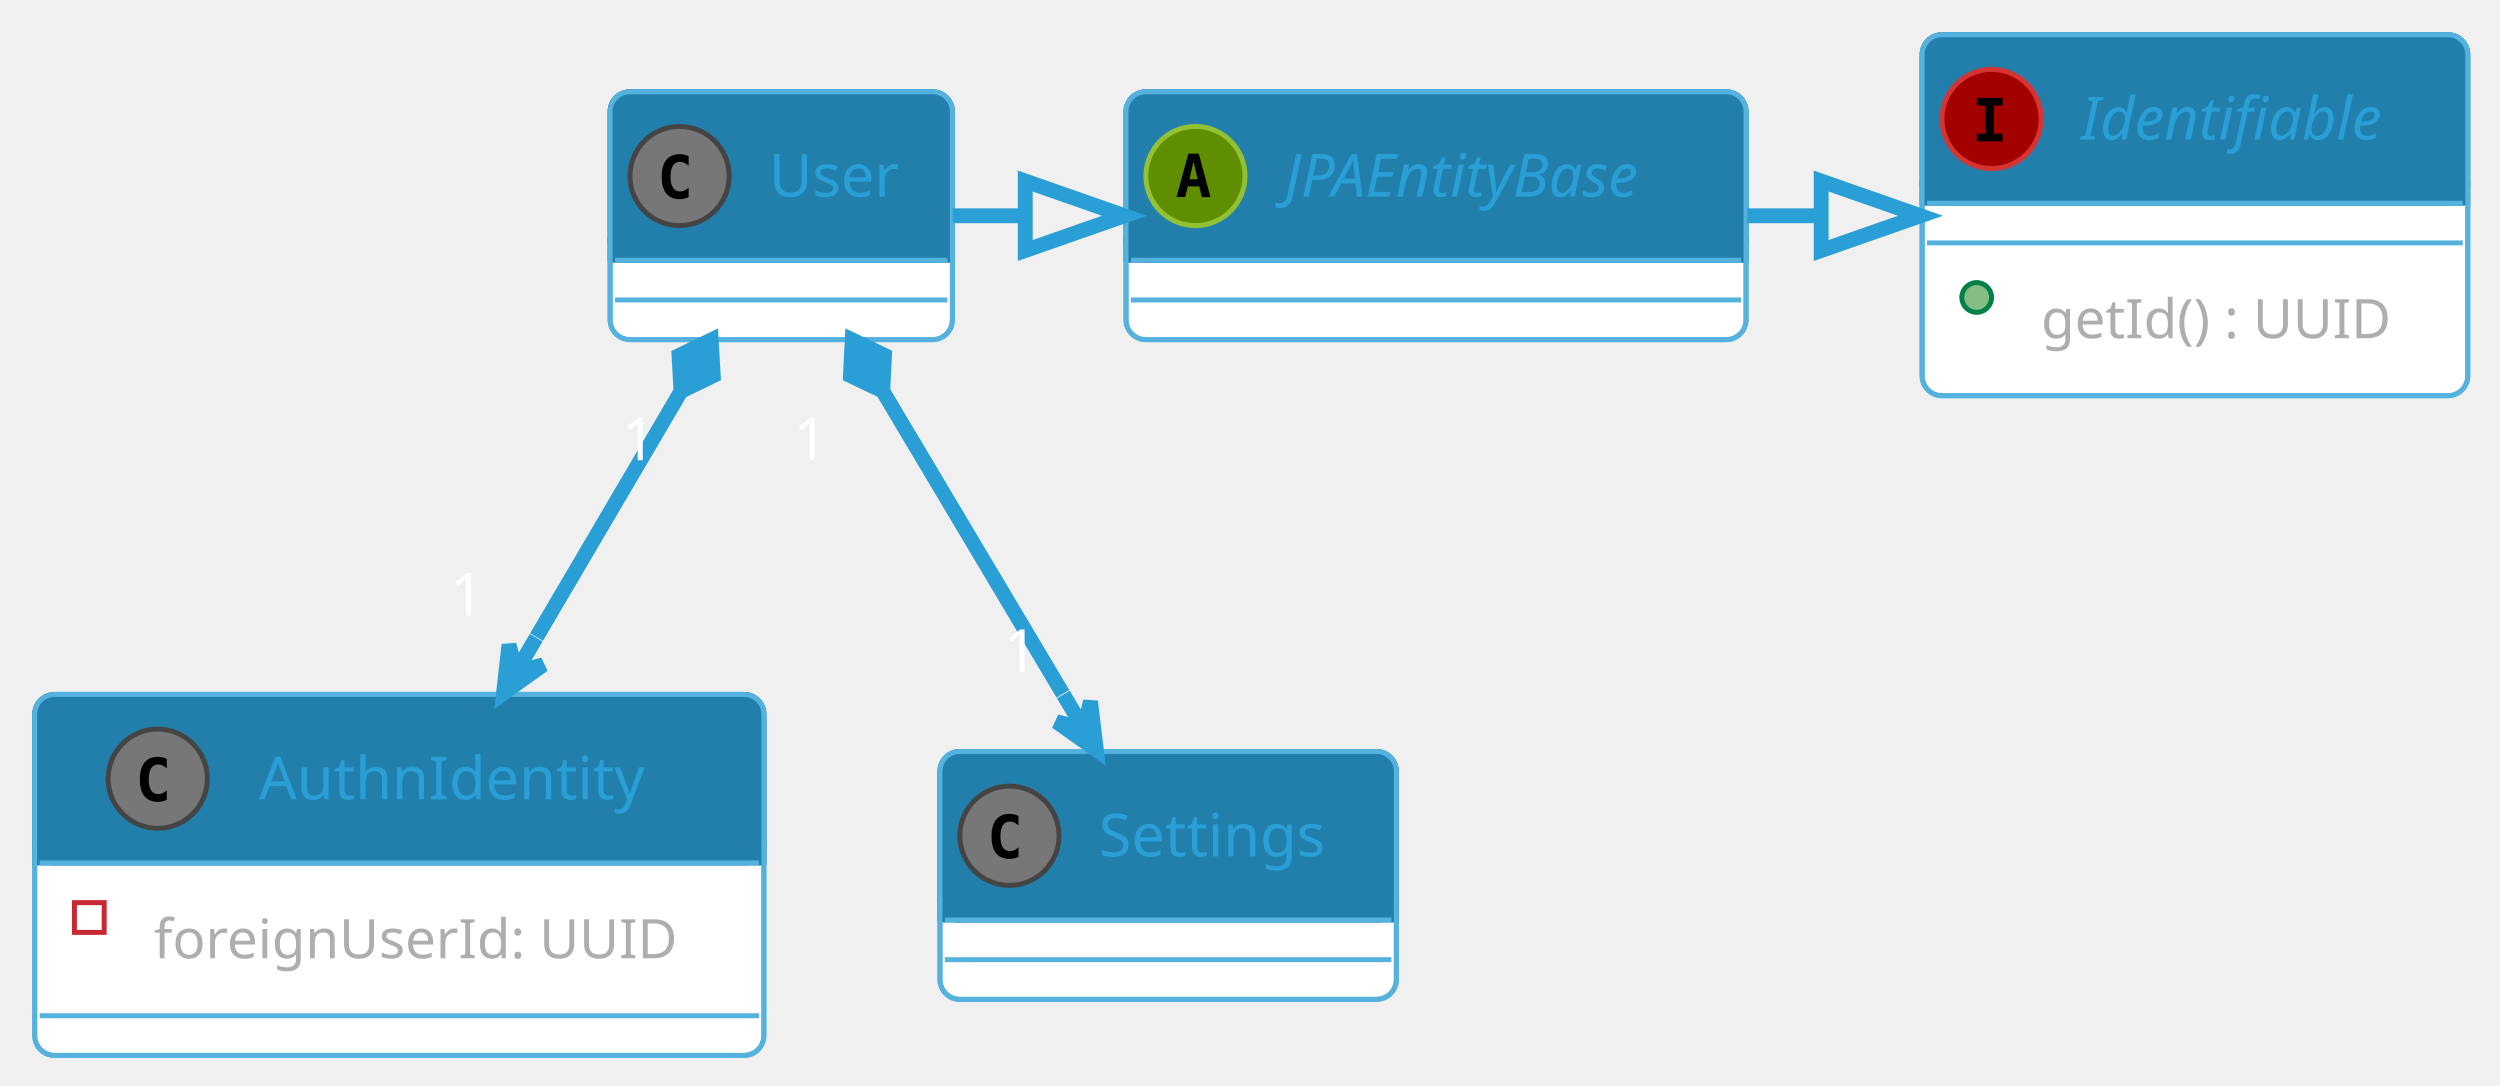
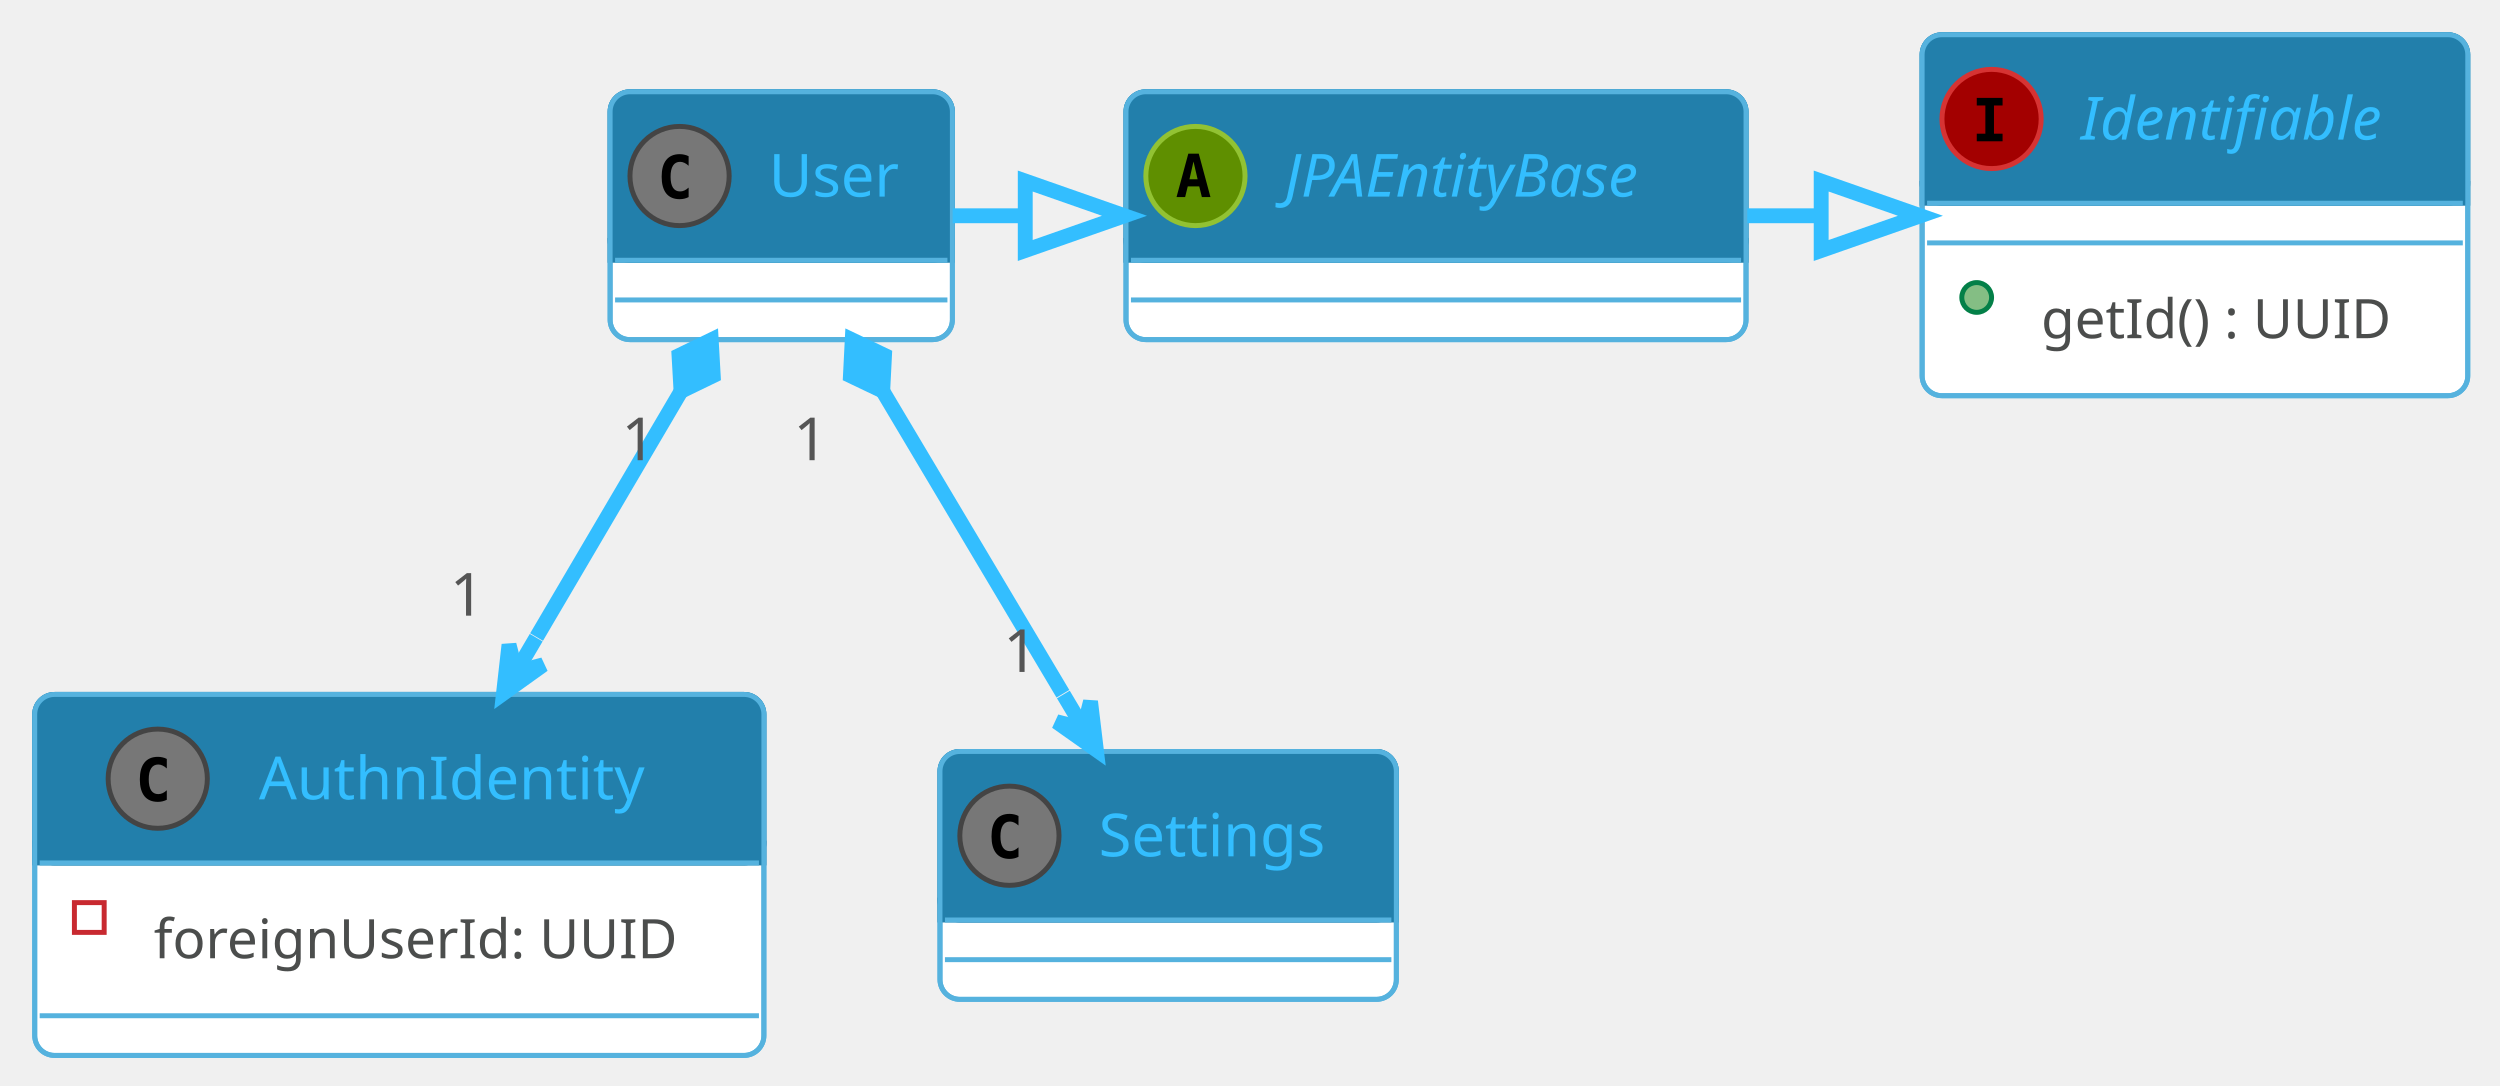
<svg xmlns="http://www.w3.org/2000/svg" contentScriptType="application/ecmascript" contentStyleType="text/css" height="228.125px" preserveAspectRatio="none" style="width:525px;height:228px;" version="1.1" viewBox="0 0 525 228" width="525px" zoomAndPan="magnify">
  <defs />
  <g>
    <rect codeLine="5" fill="#FFFFFF" height="75.806" id="Identifiable" rx="4.167" ry="4.167" style="stroke:#55B2DE;stroke-width:1.042;" width="114.583" x="403.646" y="7.292" />
    <rect fill="#227FAB" height="35.384" rx="4.167" ry="4.167" style="stroke:#227FAB;stroke-width:1.042;" width="114.583" x="403.646" y="7.292" />
    <rect fill="#227FAB" height="4.167" style="stroke:#227FAB;stroke-width:1.042;" width="114.583" x="403.646" y="38.509" />
    <rect codeLine="5" fill="none" height="75.806" id="Identifiable" rx="4.167" ry="4.167" style="stroke:#55B2DE;stroke-width:1.042;" width="114.583" x="403.646" y="7.292" />
    <ellipse cx="418.229" cy="24.984" fill="#A30000" rx="10.417" ry="10.417" style="stroke:#D63333;stroke-width:1.042;" />
    <path d="M415.12,22.152 L415.12,20.557 L420.54,20.557 L420.54,22.152 L418.734,22.152 L418.734,28.076 L420.54,28.076 L420.54,29.671 L415.12,29.671 L415.12,28.076 L416.927,28.076 L416.927,22.152 L415.12,22.152 Z " fill="#000000" />
-     <text fill="#2A9FD6" font-family="Verdana" font-size="12.5" font-style="italic" lengthAdjust="spacing" textLength="72.917" x="436.979" y="29.311">Identifiable</text>
+     <text fill="#33BEFF" font-family="Verdana" font-size="12.5" font-style="italic" lengthAdjust="spacing" textLength="72.917" x="436.979" y="29.311">Identifiable</text>
    <line style="stroke:#55B2DE;stroke-width:1.042;" x1="404.688" x2="517.188" y1="42.676" y2="42.676" />
    <line style="stroke:#55B2DE;stroke-width:1.042;" x1="404.688" x2="517.188" y1="51.009" y2="51.009" />
    <ellipse cx="415.104" cy="62.467" fill="#84BE84" rx="3.125" ry="3.125" style="stroke:#038048;stroke-width:1.042;" />
-     <text fill="#ADAFAE" font-family="Verdana" font-size="11.458" lengthAdjust="spacing" textLength="78.125" x="428.646" y="71.02">getId() : UUID</text>
+     <text fill="#4B4D4C" font-family="Verdana" font-size="11.458" lengthAdjust="spacing" textLength="78.125" x="428.646" y="71.02">getId() : UUID</text>
    <rect codeLine="9" fill="#FFFFFF" height="52.051" id="JPAEntityBase" rx="4.167" ry="4.167" style="stroke:#55B2DE;stroke-width:1.042;" width="130.208" x="236.458" y="19.271" />
    <rect fill="#227FAB" height="35.384" rx="4.167" ry="4.167" style="stroke:#227FAB;stroke-width:1.042;" width="130.208" x="236.458" y="19.271" />
    <rect fill="#227FAB" height="4.167" style="stroke:#227FAB;stroke-width:1.042;" width="130.208" x="236.458" y="50.488" />
    <rect codeLine="9" fill="none" height="52.051" id="JPAEntityBase" rx="4.167" ry="4.167" style="stroke:#55B2DE;stroke-width:1.042;" width="130.208" x="236.458" y="19.271" />
    <ellipse cx="251.042" cy="36.963" fill="#5F8F00" rx="10.417" ry="10.417" style="stroke:#92C233;stroke-width:1.042;" />
    <path d="M250.635,33.919 L249.788,37.647 L251.497,37.647 L250.635,33.919 Z M249.544,32.275 L251.742,32.275 L254.199,41.39 L252.393,41.39 L251.839,39.144 L249.43,39.144 L248.877,41.39 L247.07,41.39 L249.544,32.275 Z " fill="#000000" />
-     <text fill="#2A9FD6" font-family="Verdana" font-size="12.5" font-style="italic" lengthAdjust="spacing" textLength="88.542" x="269.792" y="41.29">JPAEntityBase</text>
+     <text fill="#33BEFF" font-family="Verdana" font-size="12.5" font-style="italic" lengthAdjust="spacing" textLength="88.542" x="269.792" y="41.29">JPAEntityBase</text>
    <line style="stroke:#55B2DE;stroke-width:1.042;" x1="237.5" x2="365.625" y1="54.655" y2="54.655" />
    <line style="stroke:#55B2DE;stroke-width:1.042;" x1="237.5" x2="365.625" y1="62.988" y2="62.988" />
    <rect codeLine="11" fill="#FFFFFF" height="75.806" id="AuthnIdentity" rx="4.167" ry="4.167" style="stroke:#55B2DE;stroke-width:1.042;" width="153.125" x="7.292" y="145.833" />
    <rect fill="#227FAB" height="35.384" rx="4.167" ry="4.167" style="stroke:#227FAB;stroke-width:1.042;" width="153.125" x="7.292" y="145.833" />
    <rect fill="#227FAB" height="4.167" style="stroke:#227FAB;stroke-width:1.042;" width="153.125" x="7.292" y="177.051" />
    <rect codeLine="11" fill="none" height="75.806" id="AuthnIdentity" rx="4.167" ry="4.167" style="stroke:#55B2DE;stroke-width:1.042;" width="153.125" x="7.292" y="145.833" />
    <ellipse cx="33.125" cy="163.525" fill="#777777" rx="10.417" ry="10.417" style="stroke:#444444;stroke-width:1.042;" />
    <path d="M35.029,167.952 Q34.606,168.164 34.134,168.278 Q33.662,168.392 33.158,168.392 Q31.302,168.392 30.326,167.188 Q29.365,165.967 29.365,163.672 Q29.365,161.361 30.326,160.156 Q31.302,158.935 33.158,158.935 Q33.662,158.935 34.134,159.049 Q34.622,159.147 35.029,159.375 L35.029,161.377 Q34.574,160.954 34.134,160.758 Q33.695,160.547 33.239,160.547 Q32.246,160.547 31.741,161.344 Q31.237,162.126 31.237,163.672 Q31.237,165.202 31.741,165.983 Q32.246,166.764 33.239,166.764 Q33.695,166.764 34.134,166.569 Q34.574,166.374 35.029,165.951 L35.029,167.952 Z " fill="#000000" />
-     <text fill="#2A9FD6" font-family="Verdana" font-size="12.5" lengthAdjust="spacing" textLength="86.458" x="54.375" y="167.853">AuthnIdentity</text>
+     <text fill="#33BEFF" font-family="Verdana" font-size="12.5" lengthAdjust="spacing" textLength="86.458" x="54.375" y="167.853">AuthnIdentity</text>
    <line style="stroke:#55B2DE;stroke-width:1.042;" x1="8.333" x2="159.375" y1="181.217" y2="181.217" />
    <rect fill="none" height="6.25" style="stroke:#C82930;stroke-width:1.042;" width="6.25" x="15.625" y="189.551" />
-     <text fill="#ADAFAE" font-family="Verdana" font-size="11.458" lengthAdjust="spacing" textLength="116.667" x="32.292" y="201.228">foreignUserId: UUID</text>
+     <text fill="#4B4D4C" font-family="Verdana" font-size="11.458" lengthAdjust="spacing" textLength="116.667" x="32.292" y="201.228">foreignUserId: UUID</text>
    <line style="stroke:#55B2DE;stroke-width:1.042;" x1="8.333" x2="159.375" y1="213.306" y2="213.306" />
    <rect fill="#FFFFFF" height="52.051" id="User" rx="4.167" ry="4.167" style="stroke:#55B2DE;stroke-width:1.042;" width="71.875" x="128.125" y="19.271" />
    <rect fill="#227FAB" height="35.384" rx="4.167" ry="4.167" style="stroke:#227FAB;stroke-width:1.042;" width="71.875" x="128.125" y="19.271" />
    <rect fill="#227FAB" height="4.167" style="stroke:#227FAB;stroke-width:1.042;" width="71.875" x="128.125" y="50.488" />
    <rect fill="none" height="52.051" id="User" rx="4.167" ry="4.167" style="stroke:#55B2DE;stroke-width:1.042;" width="71.875" x="128.125" y="19.271" />
    <ellipse cx="142.708" cy="36.963" fill="#777777" rx="10.417" ry="10.417" style="stroke:#444444;stroke-width:1.042;" />
    <path d="M144.613,41.39 Q144.19,41.602 143.717,41.715 Q143.245,41.829 142.741,41.829 Q140.885,41.829 139.909,40.625 Q138.949,39.404 138.949,37.109 Q138.949,34.798 139.909,33.594 Q140.885,32.373 142.741,32.373 Q143.245,32.373 143.717,32.487 Q144.206,32.585 144.613,32.812 L144.613,34.815 Q144.157,34.391 143.717,34.196 Q143.278,33.984 142.822,33.984 Q141.829,33.984 141.325,34.782 Q140.82,35.563 140.82,37.109 Q140.82,38.639 141.325,39.421 Q141.829,40.202 142.822,40.202 Q143.278,40.202 143.717,40.007 Q144.157,39.811 144.613,39.388 L144.613,41.39 Z " fill="#000000" />
-     <text fill="#2A9FD6" font-family="Verdana" font-size="12.5" lengthAdjust="spacing" textLength="30.208" x="161.458" y="41.29">User</text>
+     <text fill="#33BEFF" font-family="Verdana" font-size="12.5" lengthAdjust="spacing" textLength="30.208" x="161.458" y="41.29">User</text>
    <line style="stroke:#55B2DE;stroke-width:1.042;" x1="129.167" x2="198.958" y1="54.655" y2="54.655" />
    <line style="stroke:#55B2DE;stroke-width:1.042;" x1="129.167" x2="198.958" y1="62.988" y2="62.988" />
    <rect fill="#FFFFFF" height="52.051" id="Settings" rx="4.167" ry="4.167" style="stroke:#55B2DE;stroke-width:1.042;" width="95.833" x="197.396" y="157.812" />
    <rect fill="#227FAB" height="35.384" rx="4.167" ry="4.167" style="stroke:#227FAB;stroke-width:1.042;" width="95.833" x="197.396" y="157.812" />
    <rect fill="#227FAB" height="4.167" style="stroke:#227FAB;stroke-width:1.042;" width="95.833" x="197.396" y="189.03" />
    <rect fill="none" height="52.051" id="Settings" rx="4.167" ry="4.167" style="stroke:#55B2DE;stroke-width:1.042;" width="95.833" x="197.396" y="157.812" />
    <ellipse cx="211.979" cy="175.505" fill="#777777" rx="10.417" ry="10.417" style="stroke:#444444;stroke-width:1.042;" />
    <path d="M213.883,179.932 Q213.46,180.143 212.988,180.257 Q212.516,180.371 212.012,180.371 Q210.156,180.371 209.18,179.167 Q208.219,177.946 208.219,175.651 Q208.219,173.34 209.18,172.135 Q210.156,170.915 212.012,170.915 Q212.516,170.915 212.988,171.029 Q213.477,171.126 213.883,171.354 L213.883,173.356 Q213.428,172.933 212.988,172.738 Q212.549,172.526 212.093,172.526 Q211.1,172.526 210.596,173.324 Q210.091,174.105 210.091,175.651 Q210.091,177.181 210.596,177.962 Q211.1,178.744 212.093,178.744 Q212.549,178.744 212.988,178.548 Q213.428,178.353 213.883,177.93 L213.883,179.932 Z " fill="#000000" />
-     <text fill="#2A9FD6" font-family="Verdana" font-size="12.5" lengthAdjust="spacing" textLength="54.167" x="230.729" y="179.832">Settings</text>
+     <text fill="#33BEFF" font-family="Verdana" font-size="12.5" lengthAdjust="spacing" textLength="54.167" x="230.729" y="179.832">Settings</text>
    <line style="stroke:#55B2DE;stroke-width:1.042;" x1="198.438" x2="292.188" y1="193.197" y2="193.197" />
    <line style="stroke:#55B2DE;stroke-width:1.042;" x1="198.438" x2="292.188" y1="201.53" y2="201.53" />
-     <path codeLine="15" d="M366.927,45.312 C372.042,45.312 377.156,45.312 382.271,45.312 " fill="none" id="JPAEntityBase-to-Identifiable" style="stroke:#2A9FD6;stroke-width:3.125;" />
-     <polygon fill="none" points="382.448,38.021,403.281,45.312,382.448,52.604,382.448,38.021" style="stroke:#2A9FD6;stroke-width:3.125;" />
-     <path codeLine="16" d="M200.052,45.312 C205.125,45.312 210.198,45.312 215.271,45.312 " fill="none" id="User-to-JPAEntityBase" style="stroke:#2A9FD6;stroke-width:3.125;" />
-     <polygon fill="none" points="215.302,38.021,236.135,45.312,215.302,52.604,215.302,38.021" style="stroke:#2A9FD6;stroke-width:3.125;" />
-     <path codeLine="18" d="M143.018,82.161 C143.018,82.161 122.5,117.062 112.677,133.781 " fill="none" id="User-AuthnIdentity" style="stroke:#2A9FD6;stroke-width:3.125;" />
-     <polygon fill="#2A9FD6" points="105.74,145.583,114.08,139.609,108.377,141.092,106.894,135.389,105.74,145.583" style="stroke:#2A9FD6;stroke-width:3.125;" />
-     <line style="stroke:#2A9FD6;stroke-width:3.125;" x1="108.377" x2="112.599" y1="141.092" y2="133.911" />
-     <polygon fill="#2A9FD6" points="149.354,71.385,142.594,74.661,143.018,82.161,149.778,78.885,149.354,71.385" style="stroke:#2A9FD6;stroke-width:3.125;" />
-     <text fill="#FFFFFF" font-family="Verdana" font-size="12.5" lengthAdjust="spacing" textLength="8.333" x="130.544" y="96.634">1</text>
-     <text fill="#FFFFFF" font-family="Verdana" font-size="12.5" lengthAdjust="spacing" textLength="8.333" x="94.504" y="129.286">1</text>
-     <path codeLine="19" d="M185.368,82.123 C185.368,82.123 211.615,126.219 223.208,145.688 " fill="none" id="User-Settings" style="stroke:#2A9FD6;stroke-width:3.125;" />
-     <polygon fill="#2A9FD6" points="230.229,157.479,229.009,147.293,227.563,153.005,221.851,151.559,230.229,157.479" style="stroke:#2A9FD6;stroke-width:3.125;" />
-     <line style="stroke:#2A9FD6;stroke-width:3.125;" x1="227.563" x2="223.302" y1="153.005" y2="145.844" />
-     <polygon fill="#2A9FD6" points="178.969,71.385,178.589,78.887,185.368,82.123,185.748,74.621,178.969,71.385" style="stroke:#2A9FD6;stroke-width:3.125;" />
-     <text fill="#FFFFFF" font-family="Verdana" font-size="12.5" lengthAdjust="spacing" textLength="8.333" x="166.637" y="96.634">1</text>
-     <text fill="#FFFFFF" font-family="Verdana" font-size="12.5" lengthAdjust="spacing" textLength="8.333" x="210.726" y="141.11">1</text>
+     <path codeLine="15" d="M366.927,45.312 C372.042,45.312 377.156,45.312 382.271,45.312 " fill="none" id="JPAEntityBase-to-Identifiable" style="stroke:#33BEFF;stroke-width:3.125;" />
+     <polygon fill="none" points="382.448,38.021,403.281,45.312,382.448,52.604,382.448,38.021" style="stroke:#33BEFF;stroke-width:3.125;" />
+     <path codeLine="16" d="M200.052,45.312 C205.125,45.312 210.198,45.312 215.271,45.312 " fill="none" id="User-to-JPAEntityBase" style="stroke:#33BEFF;stroke-width:3.125;" />
+     <polygon fill="none" points="215.302,38.021,236.135,45.312,215.302,52.604,215.302,38.021" style="stroke:#33BEFF;stroke-width:3.125;" />
+     <path codeLine="18" d="M143.018,82.161 C143.018,82.161 122.5,117.062 112.677,133.781 " fill="none" id="User-AuthnIdentity" style="stroke:#33BEFF;stroke-width:3.125;" />
+     <polygon fill="#33BEFF" points="105.74,145.583,114.08,139.609,108.377,141.092,106.894,135.389,105.74,145.583" style="stroke:#33BEFF;stroke-width:3.125;" />
+     <line style="stroke:#33BEFF;stroke-width:3.125;" x1="108.377" x2="112.599" y1="141.092" y2="133.911" />
+     <polygon fill="#33BEFF" points="149.354,71.385,142.594,74.661,143.018,82.161,149.778,78.885,149.354,71.385" style="stroke:#33BEFF;stroke-width:3.125;" />
+     <text fill="#555555" font-family="Verdana" font-size="12.5" lengthAdjust="spacing" textLength="8.333" x="130.544" y="96.634">1</text>
+     <text fill="#555555" font-family="Verdana" font-size="12.5" lengthAdjust="spacing" textLength="8.333" x="94.504" y="129.286">1</text>
+     <path codeLine="19" d="M185.368,82.123 C185.368,82.123 211.615,126.219 223.208,145.688 " fill="none" id="User-Settings" style="stroke:#33BEFF;stroke-width:3.125;" />
+     <polygon fill="#33BEFF" points="230.229,157.479,229.009,147.293,227.563,153.005,221.851,151.559,230.229,157.479" style="stroke:#33BEFF;stroke-width:3.125;" />
+     <line style="stroke:#33BEFF;stroke-width:3.125;" x1="227.563" x2="223.302" y1="153.005" y2="145.844" />
+     <polygon fill="#33BEFF" points="178.969,71.385,178.589,78.887,185.368,82.123,185.748,74.621,178.969,71.385" style="stroke:#33BEFF;stroke-width:3.125;" />
+     <text fill="#555555" font-family="Verdana" font-size="12.5" lengthAdjust="spacing" textLength="8.333" x="166.637" y="96.634">1</text>
+     <text fill="#555555" font-family="Verdana" font-size="12.5" lengthAdjust="spacing" textLength="8.333" x="210.726" y="141.11">1</text>
  </g>
</svg>
